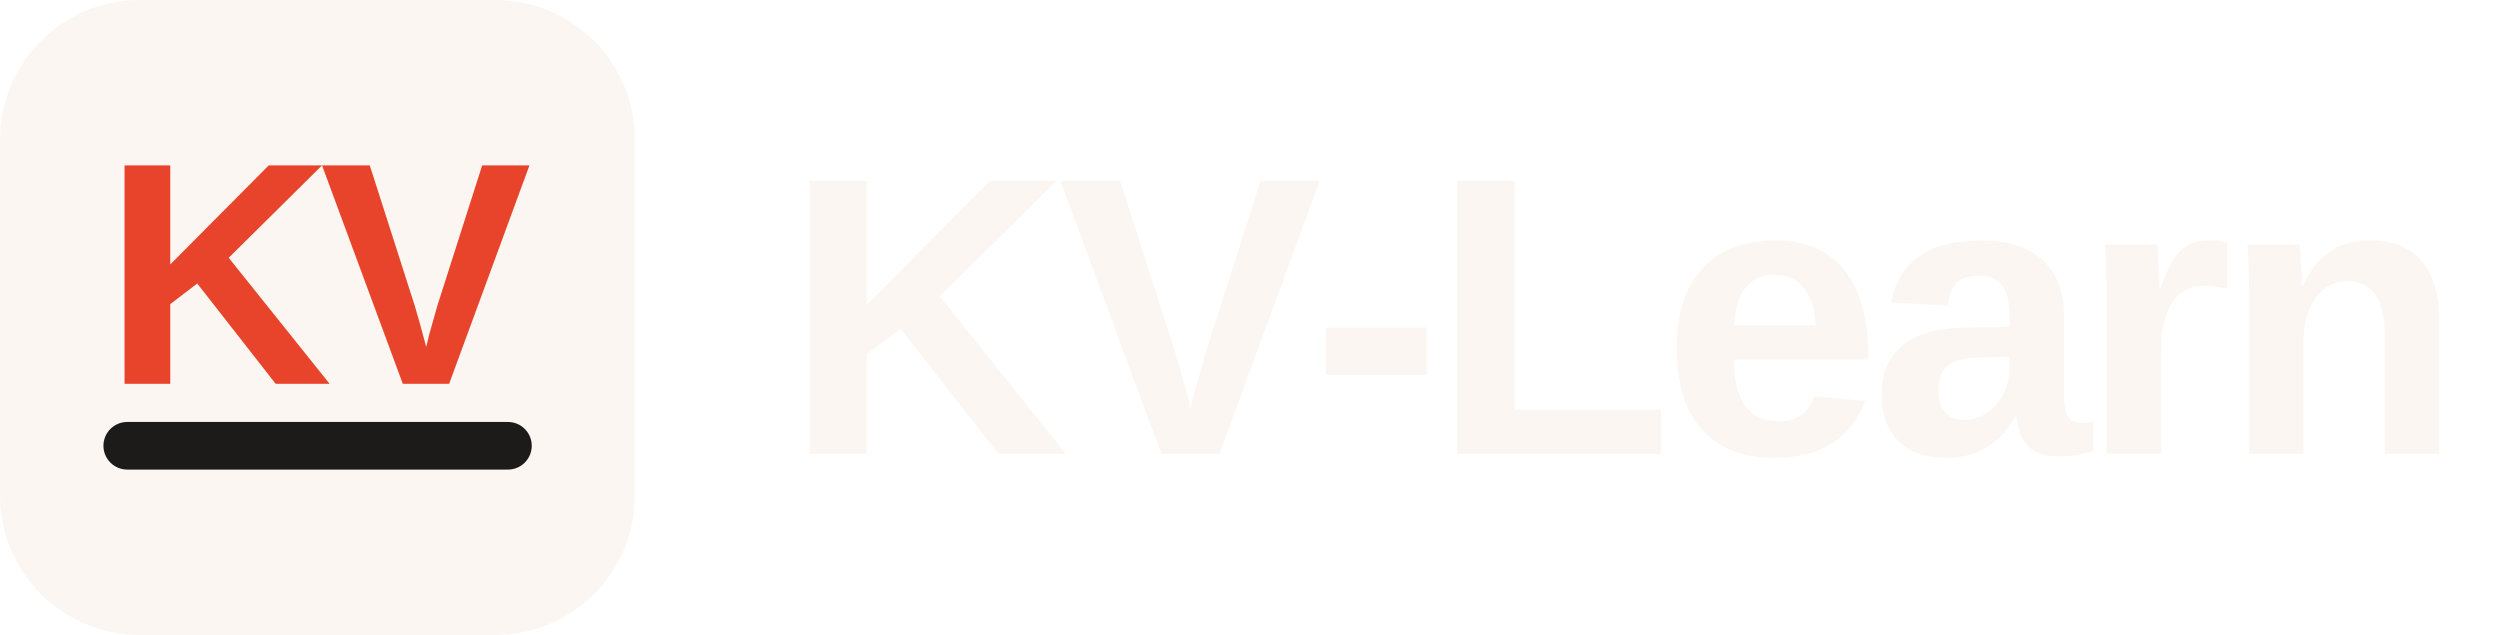
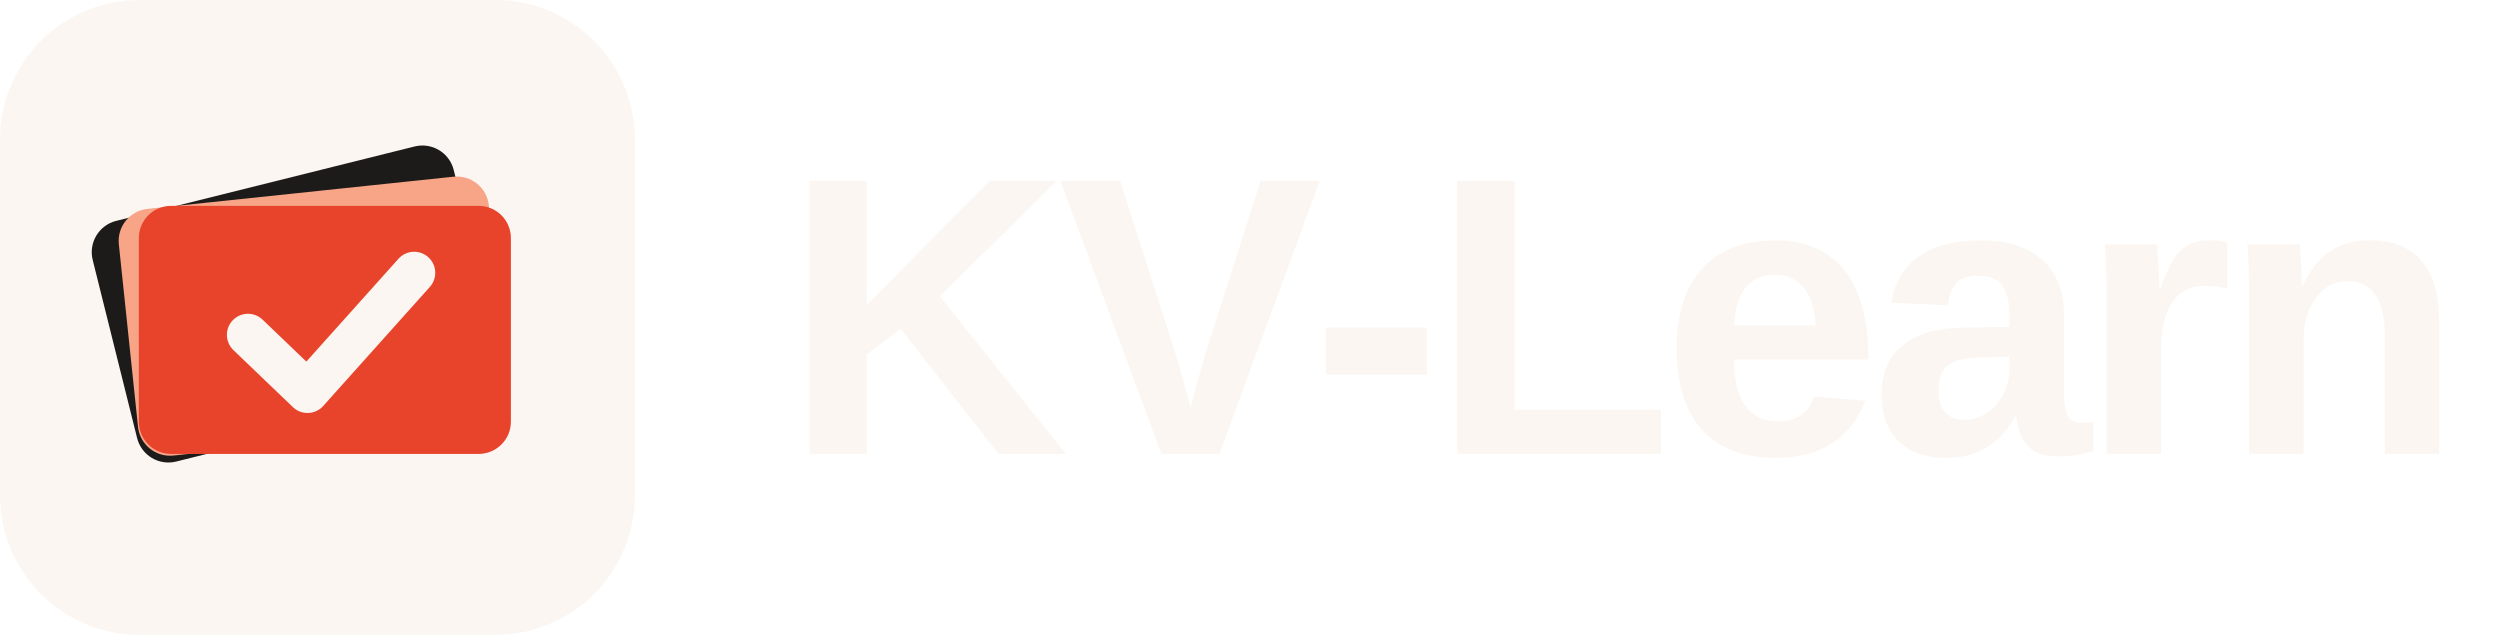
<svg xmlns="http://www.w3.org/2000/svg" viewBox="0 0 945 240" width="945" height="240">
  <rect x="0" y="0" width="240" height="240" rx="52.8" fill="#FBF6F1" />
-   <path d="M104.207 145.079 74.558 107.169 64.363 114.962V145.079H47.078V62.521H64.363V99.962L101.57 62.521H121.726L86.453 97.443L124.597 145.079ZM169.778 145.079H152.258L121.731 62.521H139.778L156.77 115.548Q158.352 120.704 161.106 131.134L162.336 126.095L165.325 115.548L182.258 62.521H200.129Z" fill="#E8442C" />
-   <rect x="39.1" y="159.5" width="161.9" height="18.0" rx="9.0" fill="#1D1B1A" />
+   <g transform="translate(122.8 124.7) scale(0.4688)">
+     <rect x="-150" y="-100" width="300" height="200" rx="26" fill="#1D1B1A" transform="rotate(-14) translate(-18 -26)" />
+     <rect x="-150" y="-100" width="300" height="200" rx="26" fill="#F8A487" transform="rotate(-6) translate(-8 -12)" />
+     <rect x="-150" y="-100" width="300" height="200" rx="26" fill="#E8442C" />
+     <path d="M-62 4 L-14 50 L72 -46" fill="none" stroke="#FBF6F1" stroke-width="34" stroke-linecap="round" stroke-linejoin="round" />
+   </g>
  <path d="M377.445 171.599 340.385 124.211 327.641 133.953V171.599H306.034V68.401H327.641V115.203L374.149 68.401H399.345L355.253 112.053L402.934 171.599ZM460.909 171.599H439.01L400.851 68.401H423.409L444.649 134.685Q446.627 141.13 450.069 154.167L451.607 147.869L455.343 134.685L476.51 68.401H498.849ZM501.233 141.643V123.772H539.319V141.643Z" fill="#FBF6F1" />
  <path d="M550.859 171.599V68.401H572.466V154.9H627.837V171.599ZM670.871 173.064Q653.0 173.064 643.405 162.48Q633.811 151.897 633.811 131.609Q633.811 111.98 643.552 101.433Q653.293 90.886 671.164 90.886Q688.229 90.886 697.238 102.202Q706.247 113.518 706.247 135.344V135.93H655.417Q655.417 147.502 659.702 153.398Q663.986 159.294 671.896 159.294Q682.81 159.294 685.666 149.846L705.075 151.531Q696.652 173.064 670.871 173.064ZM670.871 103.85Q663.62 103.85 659.702 108.904Q655.783 113.958 655.563 123.04H686.325Q685.739 113.445 681.711 108.647Q677.683 103.85 670.871 103.85ZM735.658 173.064Q724.159 173.064 717.714 166.802Q711.269 160.54 711.269 149.187Q711.269 136.882 719.289 130.437Q727.309 123.992 742.543 123.845L759.608 123.552V119.524Q759.608 111.76 756.898 107.988Q754.188 104.216 748.036 104.216Q742.323 104.216 739.65 106.816Q736.977 109.417 736.317 115.422L714.857 114.397Q716.835 102.825 725.441 96.855Q734.047 90.886 748.915 90.886Q763.93 90.886 772.06 98.284Q780.189 105.681 780.189 119.304V148.162Q780.189 154.827 781.691 157.354Q783.192 159.88 786.708 159.88Q789.052 159.88 791.249 159.441V170.574Q789.418 171.013 787.953 171.379Q786.488 171.746 785.023 171.965Q783.559 172.185 781.911 172.332Q780.263 172.478 778.065 172.478Q770.302 172.478 766.603 168.669Q762.904 164.861 762.172 157.463H761.732Q753.09 173.064 735.658 173.064ZM759.608 134.905 749.062 135.051Q741.884 135.344 738.881 136.626Q735.878 137.908 734.303 140.544Q732.729 143.181 732.729 147.576Q732.729 153.215 735.329 155.962Q737.929 158.708 742.25 158.708Q747.084 158.708 751.076 156.072Q755.067 153.435 757.338 148.784Q759.608 144.133 759.608 138.933ZM796.271 171.599V110.955Q796.271 104.436 796.087 100.078Q795.904 95.72 795.685 92.351H815.313Q815.533 93.669 815.899 100.371Q816.266 107.073 816.266 109.27H816.559Q819.562 100.92 821.905 97.515Q824.249 94.109 827.472 92.461Q830.694 90.813 835.528 90.813Q839.483 90.813 841.9 91.912V109.124Q836.92 108.025 833.111 108.025Q825.421 108.025 821.136 114.25Q816.852 120.476 816.852 132.708V171.599ZM901.487 171.599V127.141Q901.487 106.267 887.352 106.267Q879.881 106.267 875.303 112.676Q870.726 119.084 870.726 129.119V171.599H850.145V110.076Q850.145 103.704 849.961 99.639Q849.778 95.574 849.559 92.351H869.188Q869.407 93.743 869.773 99.785Q870.14 105.828 870.14 108.098H870.433Q874.607 99.016 880.906 94.915Q887.205 90.813 895.921 90.813Q908.519 90.813 915.257 98.577Q921.995 106.34 921.995 121.282V171.599Z" fill="#FBF6F1" />
</svg>
